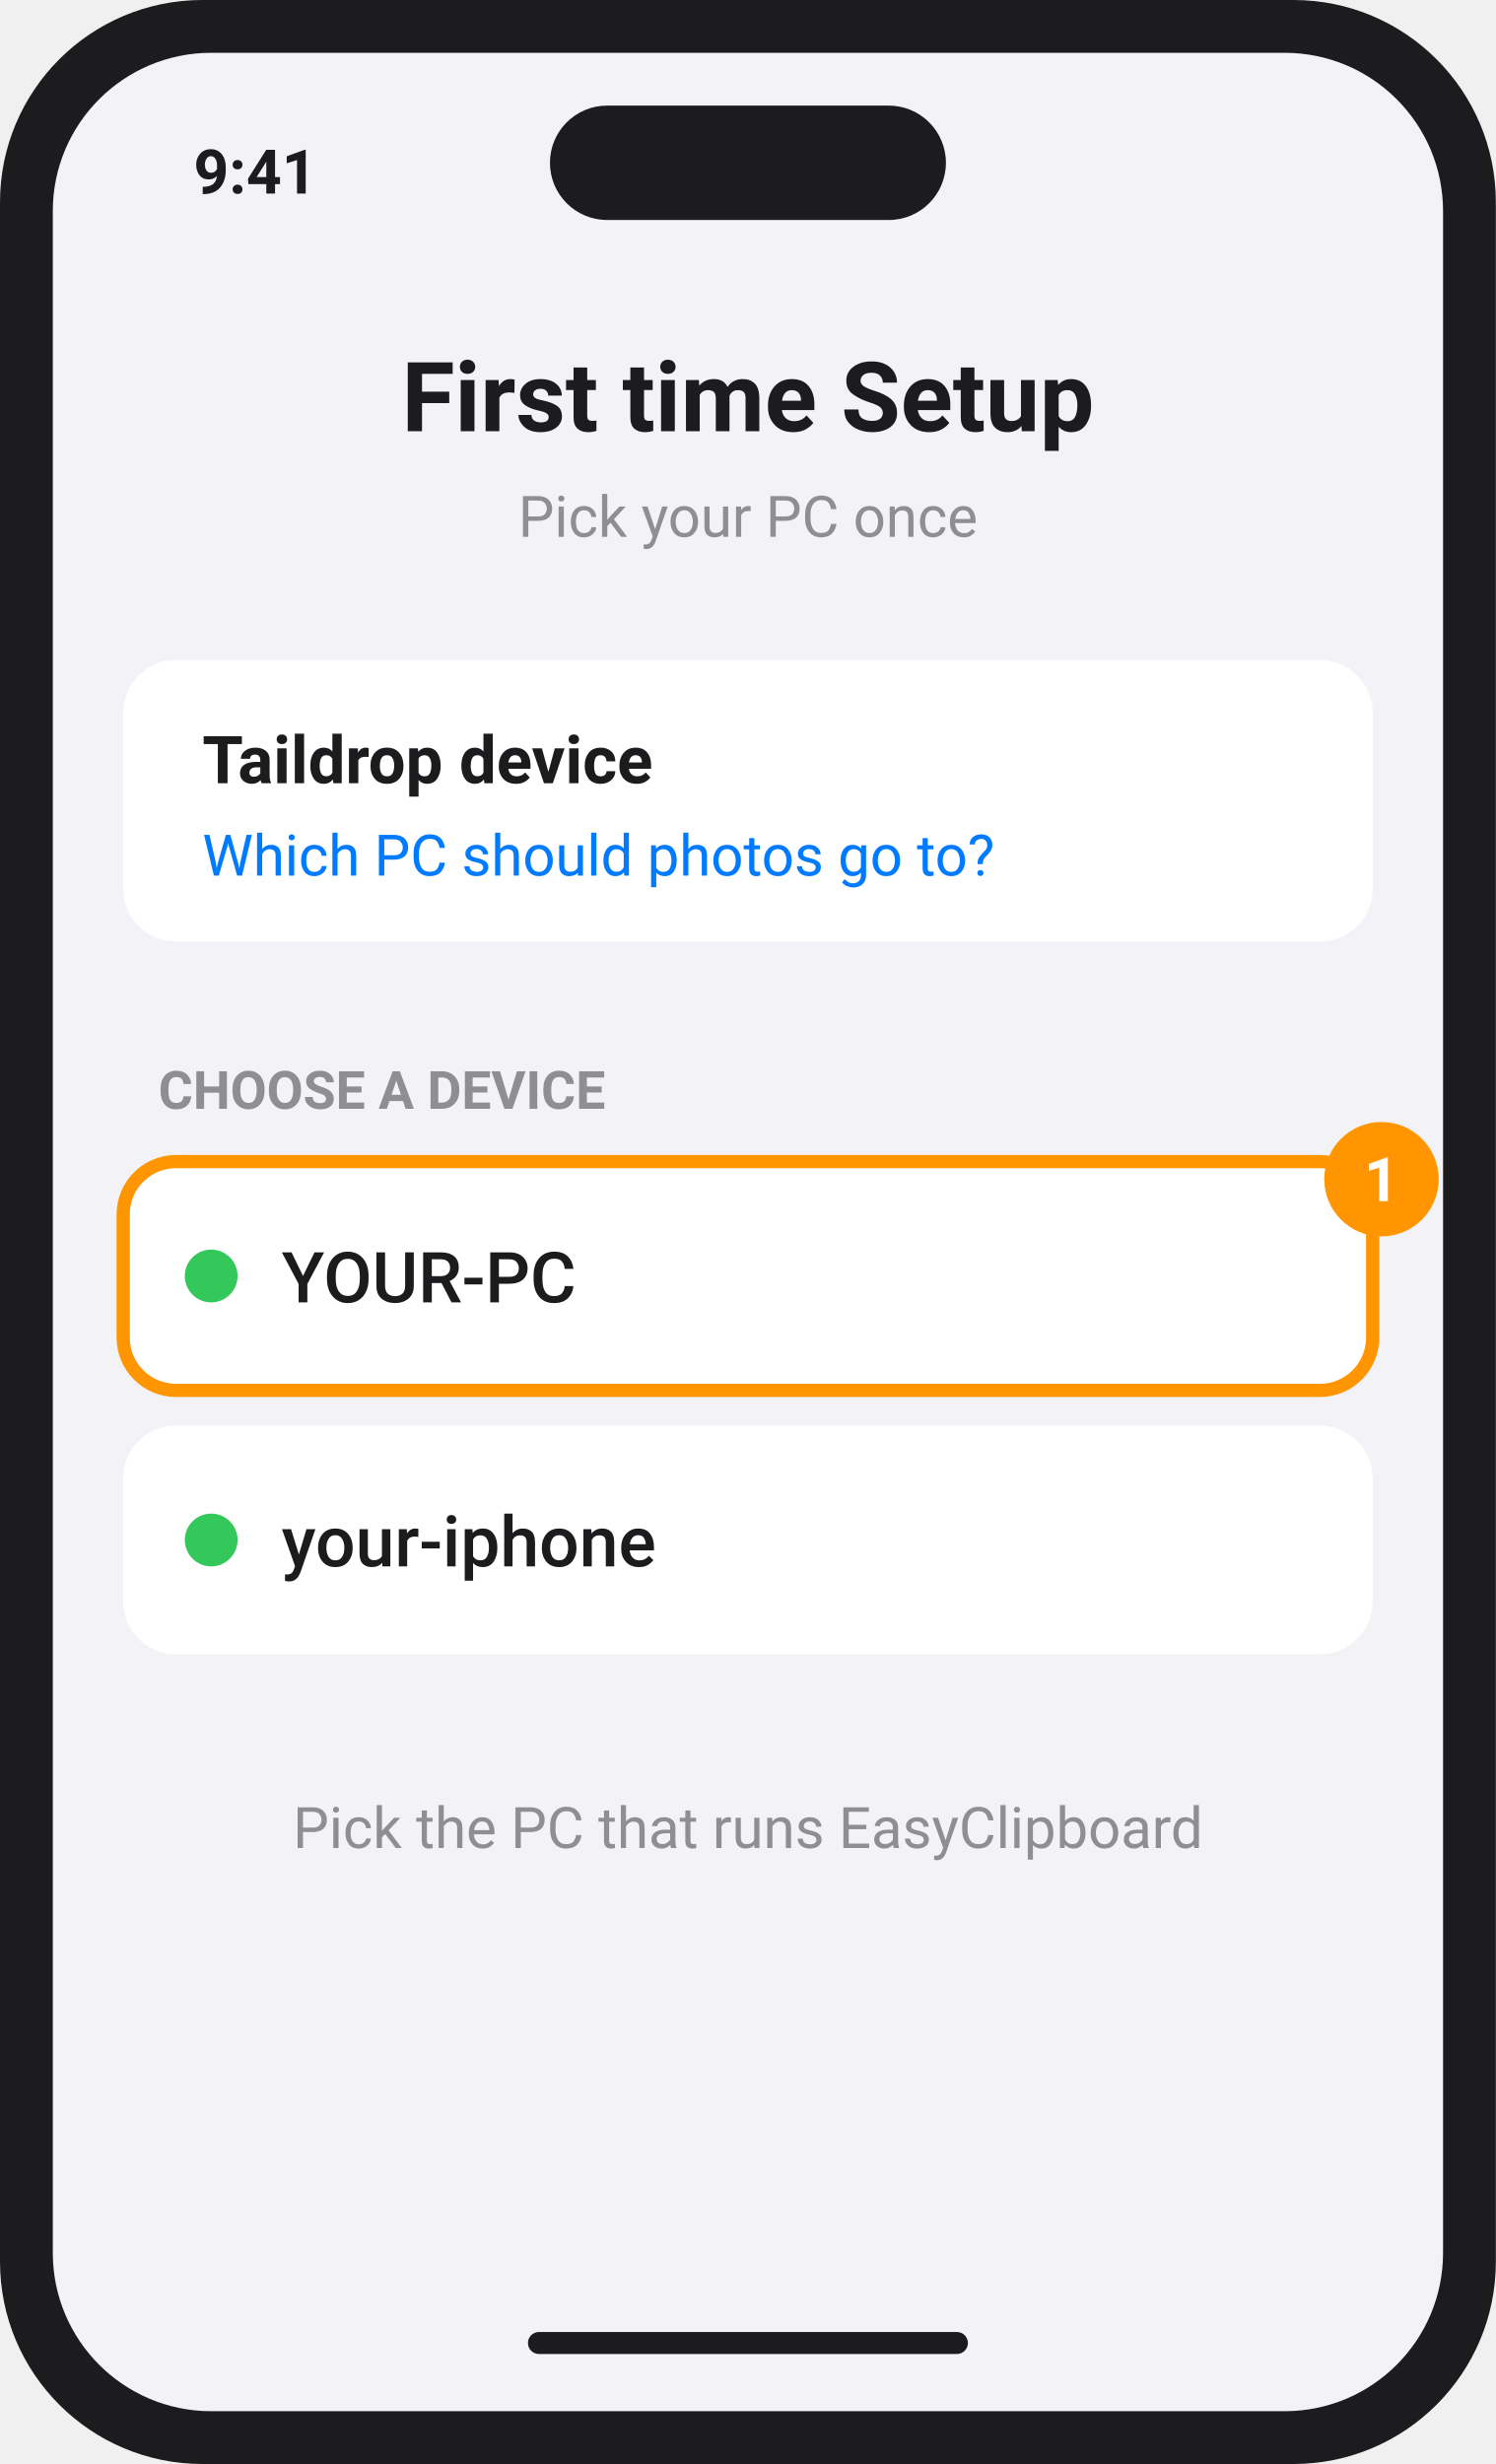
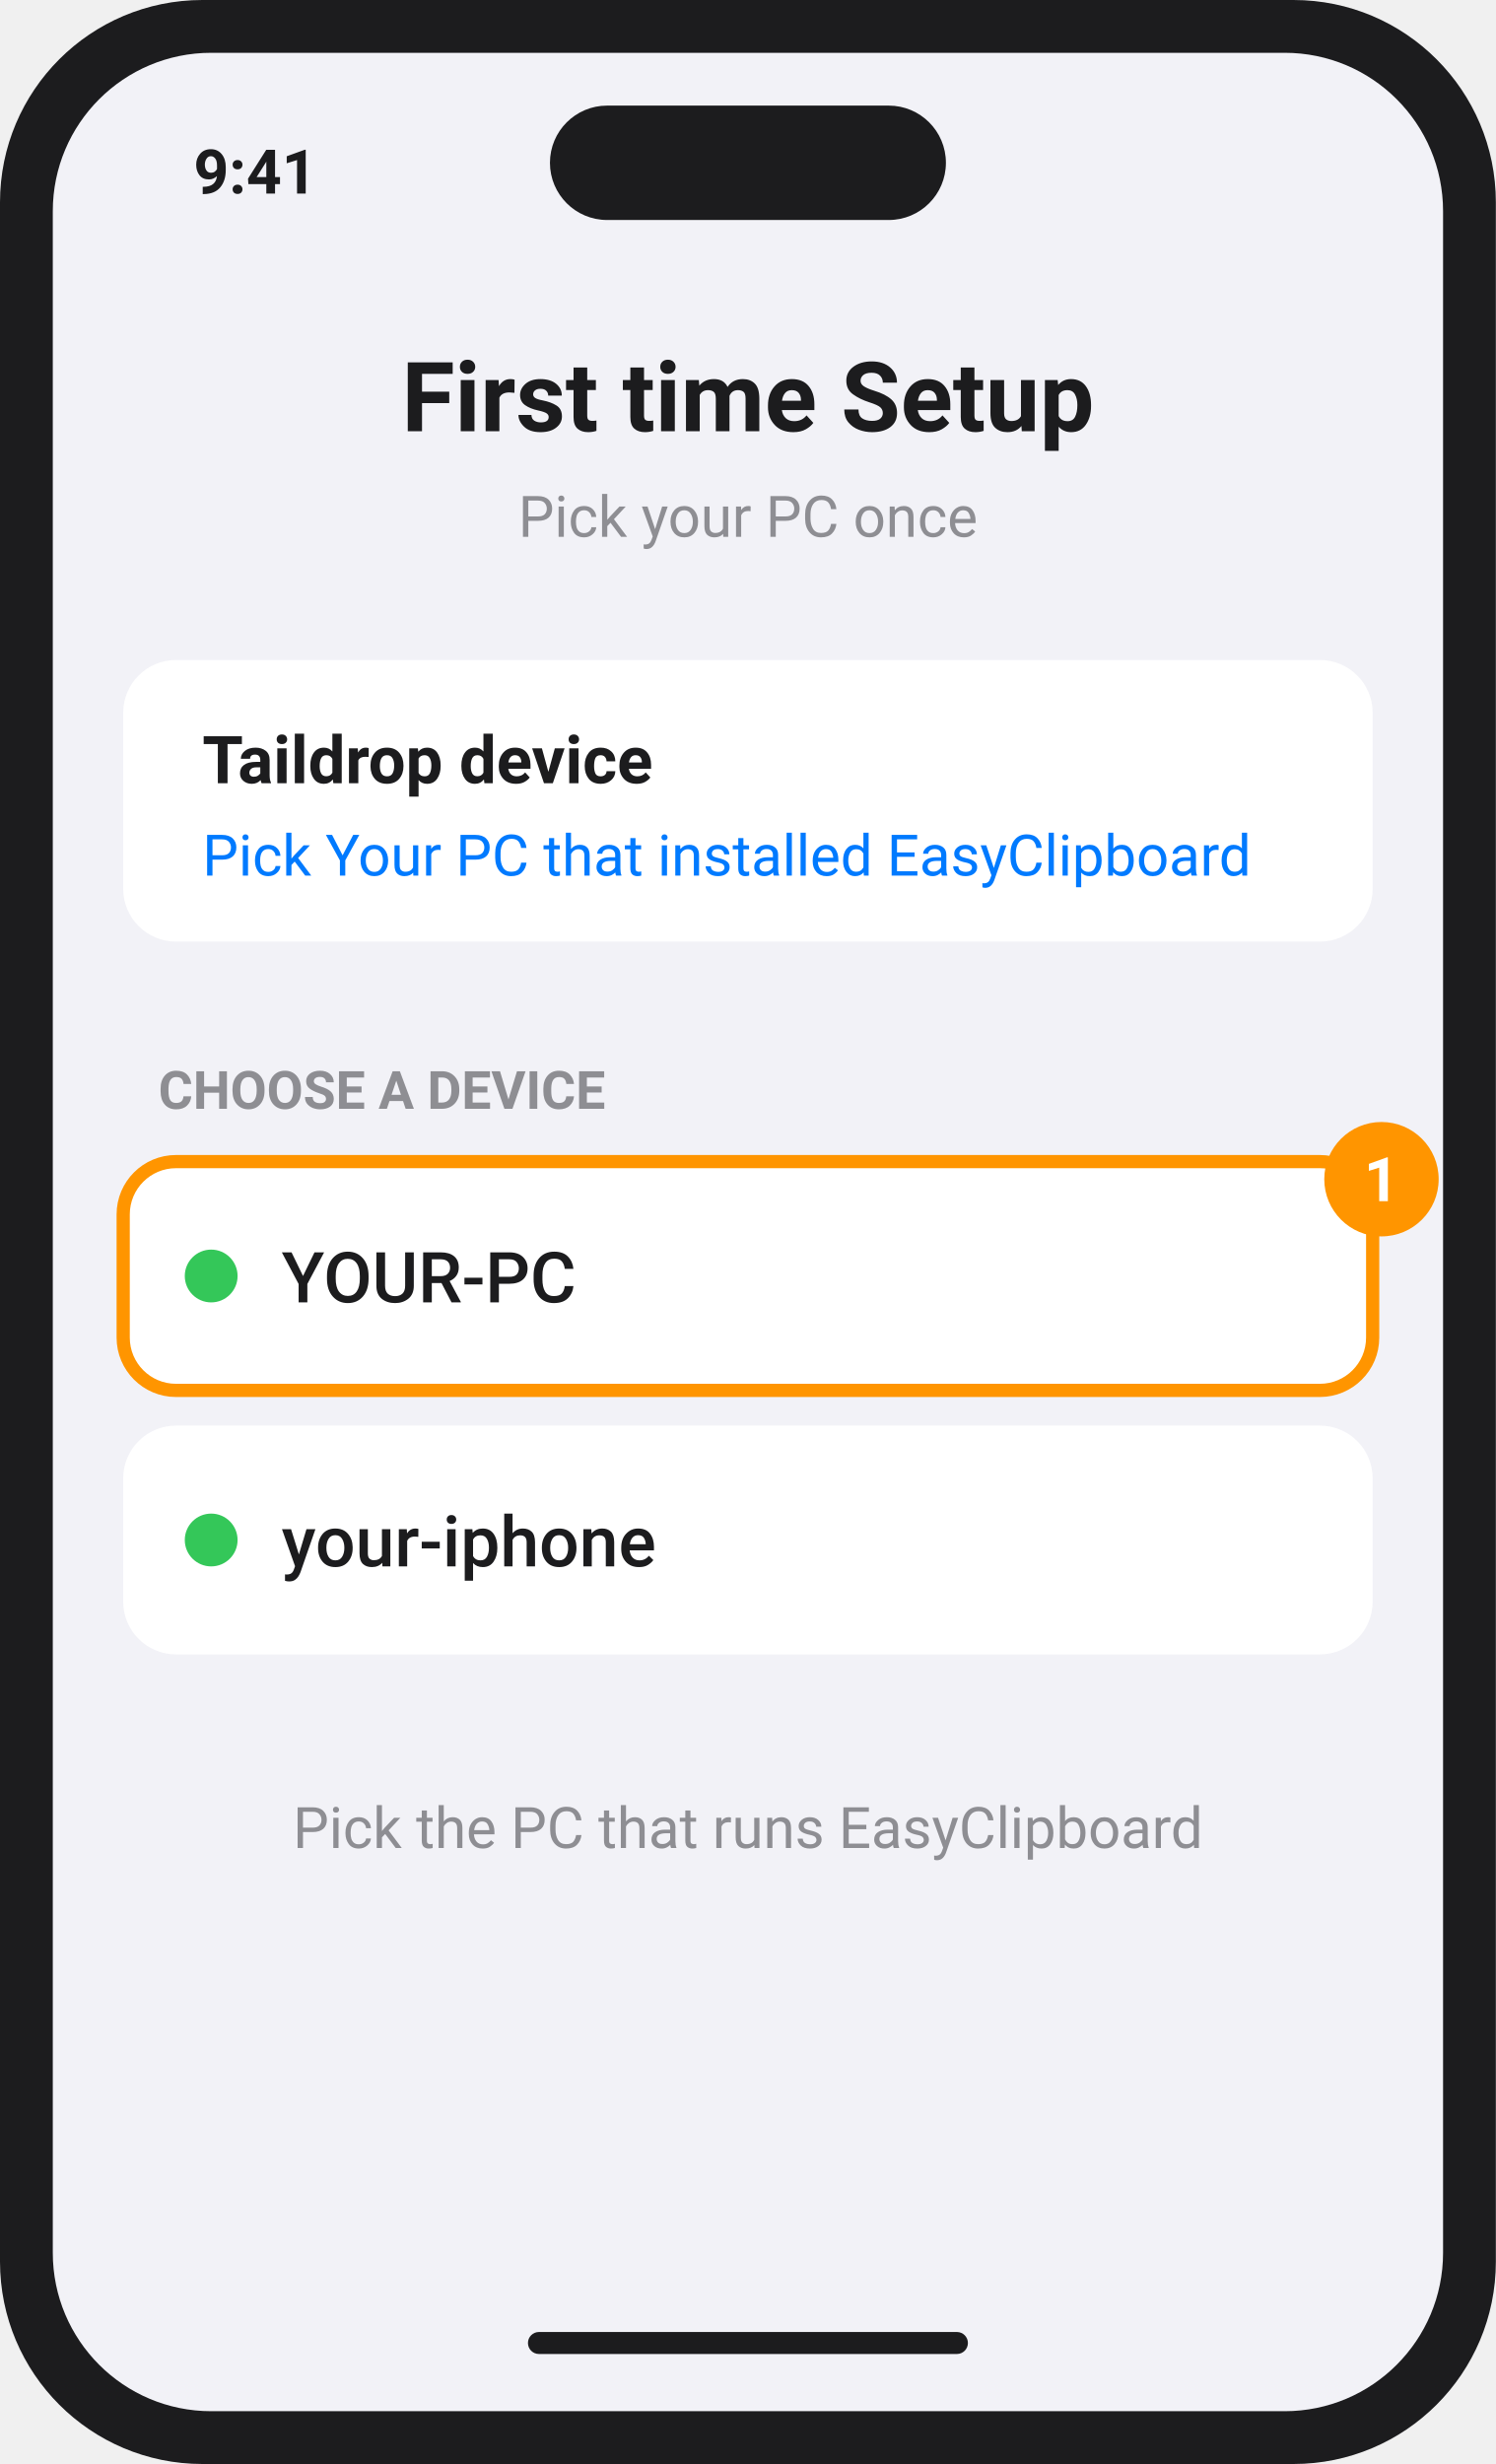
<svg xmlns="http://www.w3.org/2000/svg" viewBox="0 0 340 560" width="340" height="560" role="img" aria-label="First time Setup">
  <rect x="0" y="0" width="340" height="560" rx="46" fill="#1c1c1e" />
  <rect x="12" y="12" width="316" height="536" rx="36" fill="#f2f2f7" />
  <rect x="125" y="24" width="90" height="26" rx="13" fill="#1c1c1e" />
  <text x="44" y="44" font-family="system-ui, -apple-system, 'Segoe UI', Roboto, sans-serif" font-size="14" font-weight="600" fill="#1c1c1e" text-anchor="start">9:41</text>
  <text x="170" y="98" font-family="system-ui, -apple-system, 'Segoe UI', Roboto, sans-serif" font-size="22" font-weight="700" fill="#1c1c1e" text-anchor="middle">First time Setup</text>
  <text x="170" y="122" font-family="system-ui, -apple-system, 'Segoe UI', Roboto, sans-serif" font-size="13" font-weight="400" fill="#8e8e93" text-anchor="middle">Pick your PC once</text>
  <rect x="28" y="150" width="284" height="64" rx="12" fill="#ffffff" />
  <text x="46" y="178" font-family="system-ui, -apple-system, 'Segoe UI', Roboto, sans-serif" font-size="15" font-weight="600" fill="#1c1c1e" text-anchor="start">Taildrop device</text>
-   <text x="46" y="199" font-family="system-ui, -apple-system, 'Segoe UI', Roboto, sans-serif" font-size="13" font-weight="400" fill="#007AFF" text-anchor="start">Which PC should photos go to?</text>
+   <text x="46" y="199" font-family="system-ui, -apple-system, 'Segoe UI', Roboto, sans-serif" font-size="13" font-weight="400" fill="#007AFF" text-anchor="start">Pick Your PC that installed EasyClipboard</text>
  <text x="36" y="252" font-family="system-ui, -apple-system, 'Segoe UI', Roboto, sans-serif" font-size="12" font-weight="600" fill="#8e8e93" text-anchor="start">CHOOSE A DEVICE</text>
  <rect x="28" y="264" width="284" height="52" rx="12" fill="#ffffff" stroke="#FF9500" stroke-width="3" />
  <circle cx="48" cy="290" r="6" fill="#34C759" />
  <text x="64" y="296" font-family="system-ui, -apple-system, 'Segoe UI', Roboto, sans-serif" font-size="16" font-weight="500" fill="#1c1c1e" text-anchor="start">YOUR-PC</text>
  <circle cx="314" cy="268" r="13" fill="#FF9500" />
  <text x="314" y="273" font-family="system-ui, -apple-system, 'Segoe UI', Roboto, sans-serif" font-size="14" font-weight="700" fill="#fff" text-anchor="middle">1</text>
  <rect x="28" y="324" width="284" height="52" rx="12" fill="#ffffff" />
  <circle cx="48" cy="350" r="6" fill="#34C759" />
  <text x="64" y="356" font-family="system-ui, -apple-system, 'Segoe UI', Roboto, sans-serif" font-size="16" font-weight="500" fill="#1c1c1e" text-anchor="start">your-iphone</text>
  <text x="170" y="420" font-family="system-ui, -apple-system, 'Segoe UI', Roboto, sans-serif" font-size="13" font-weight="400" fill="#8e8e93" text-anchor="middle">Pick the PC that runs EasyClipboard</text>
  <rect x="120" y="530" width="100" height="5" rx="2.5" fill="#1c1c1e" />
</svg>
